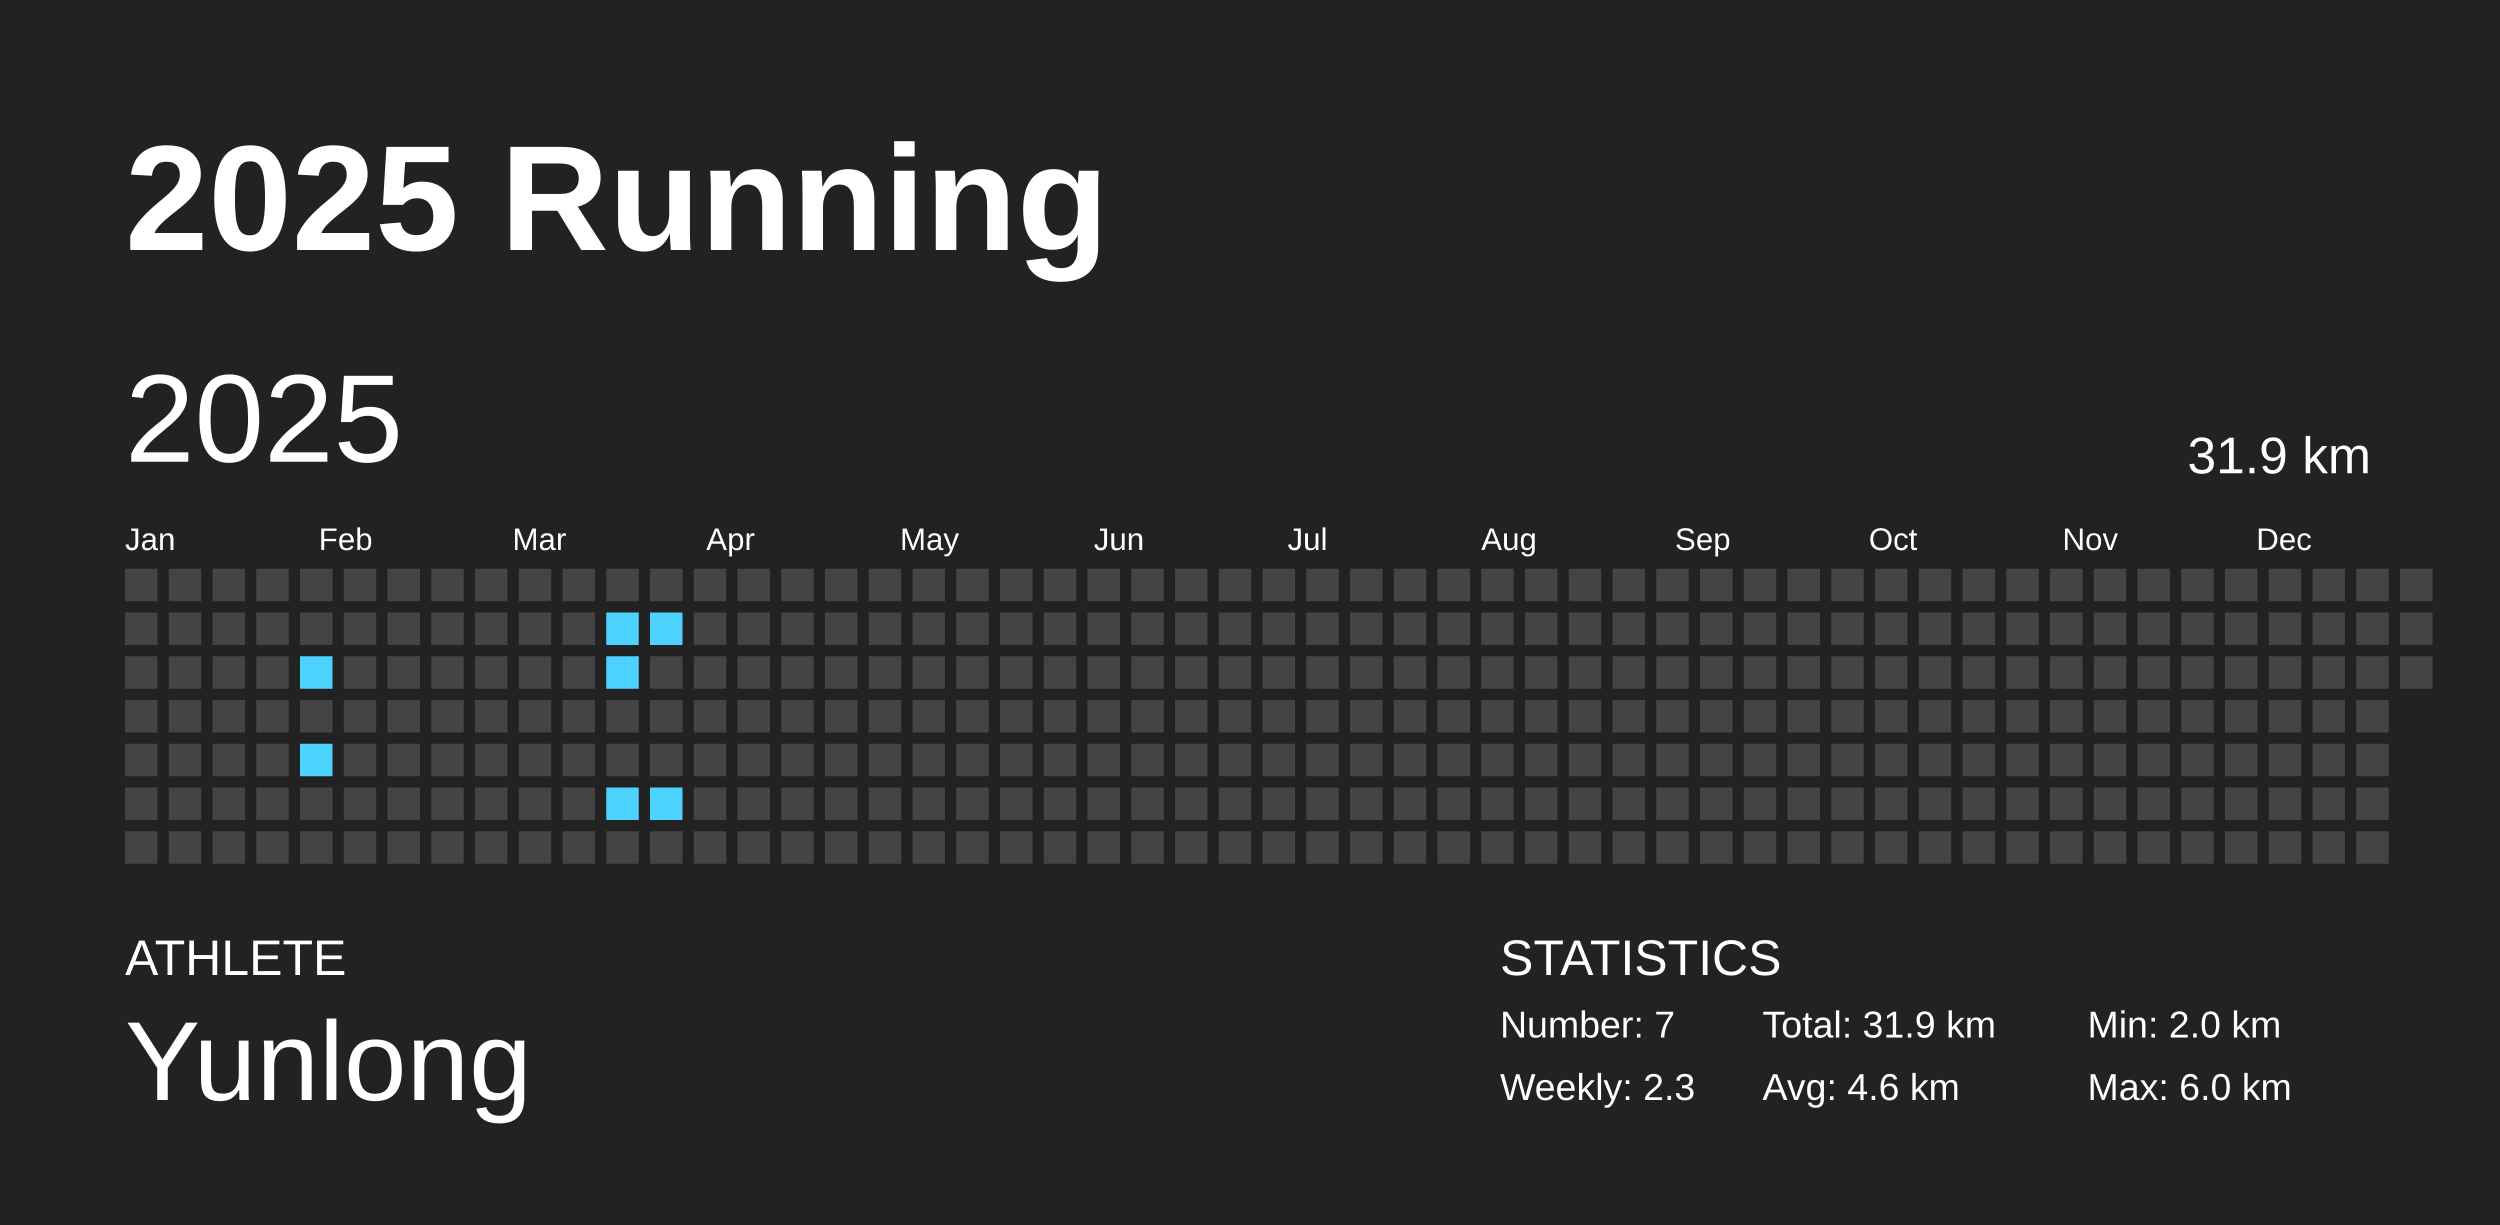
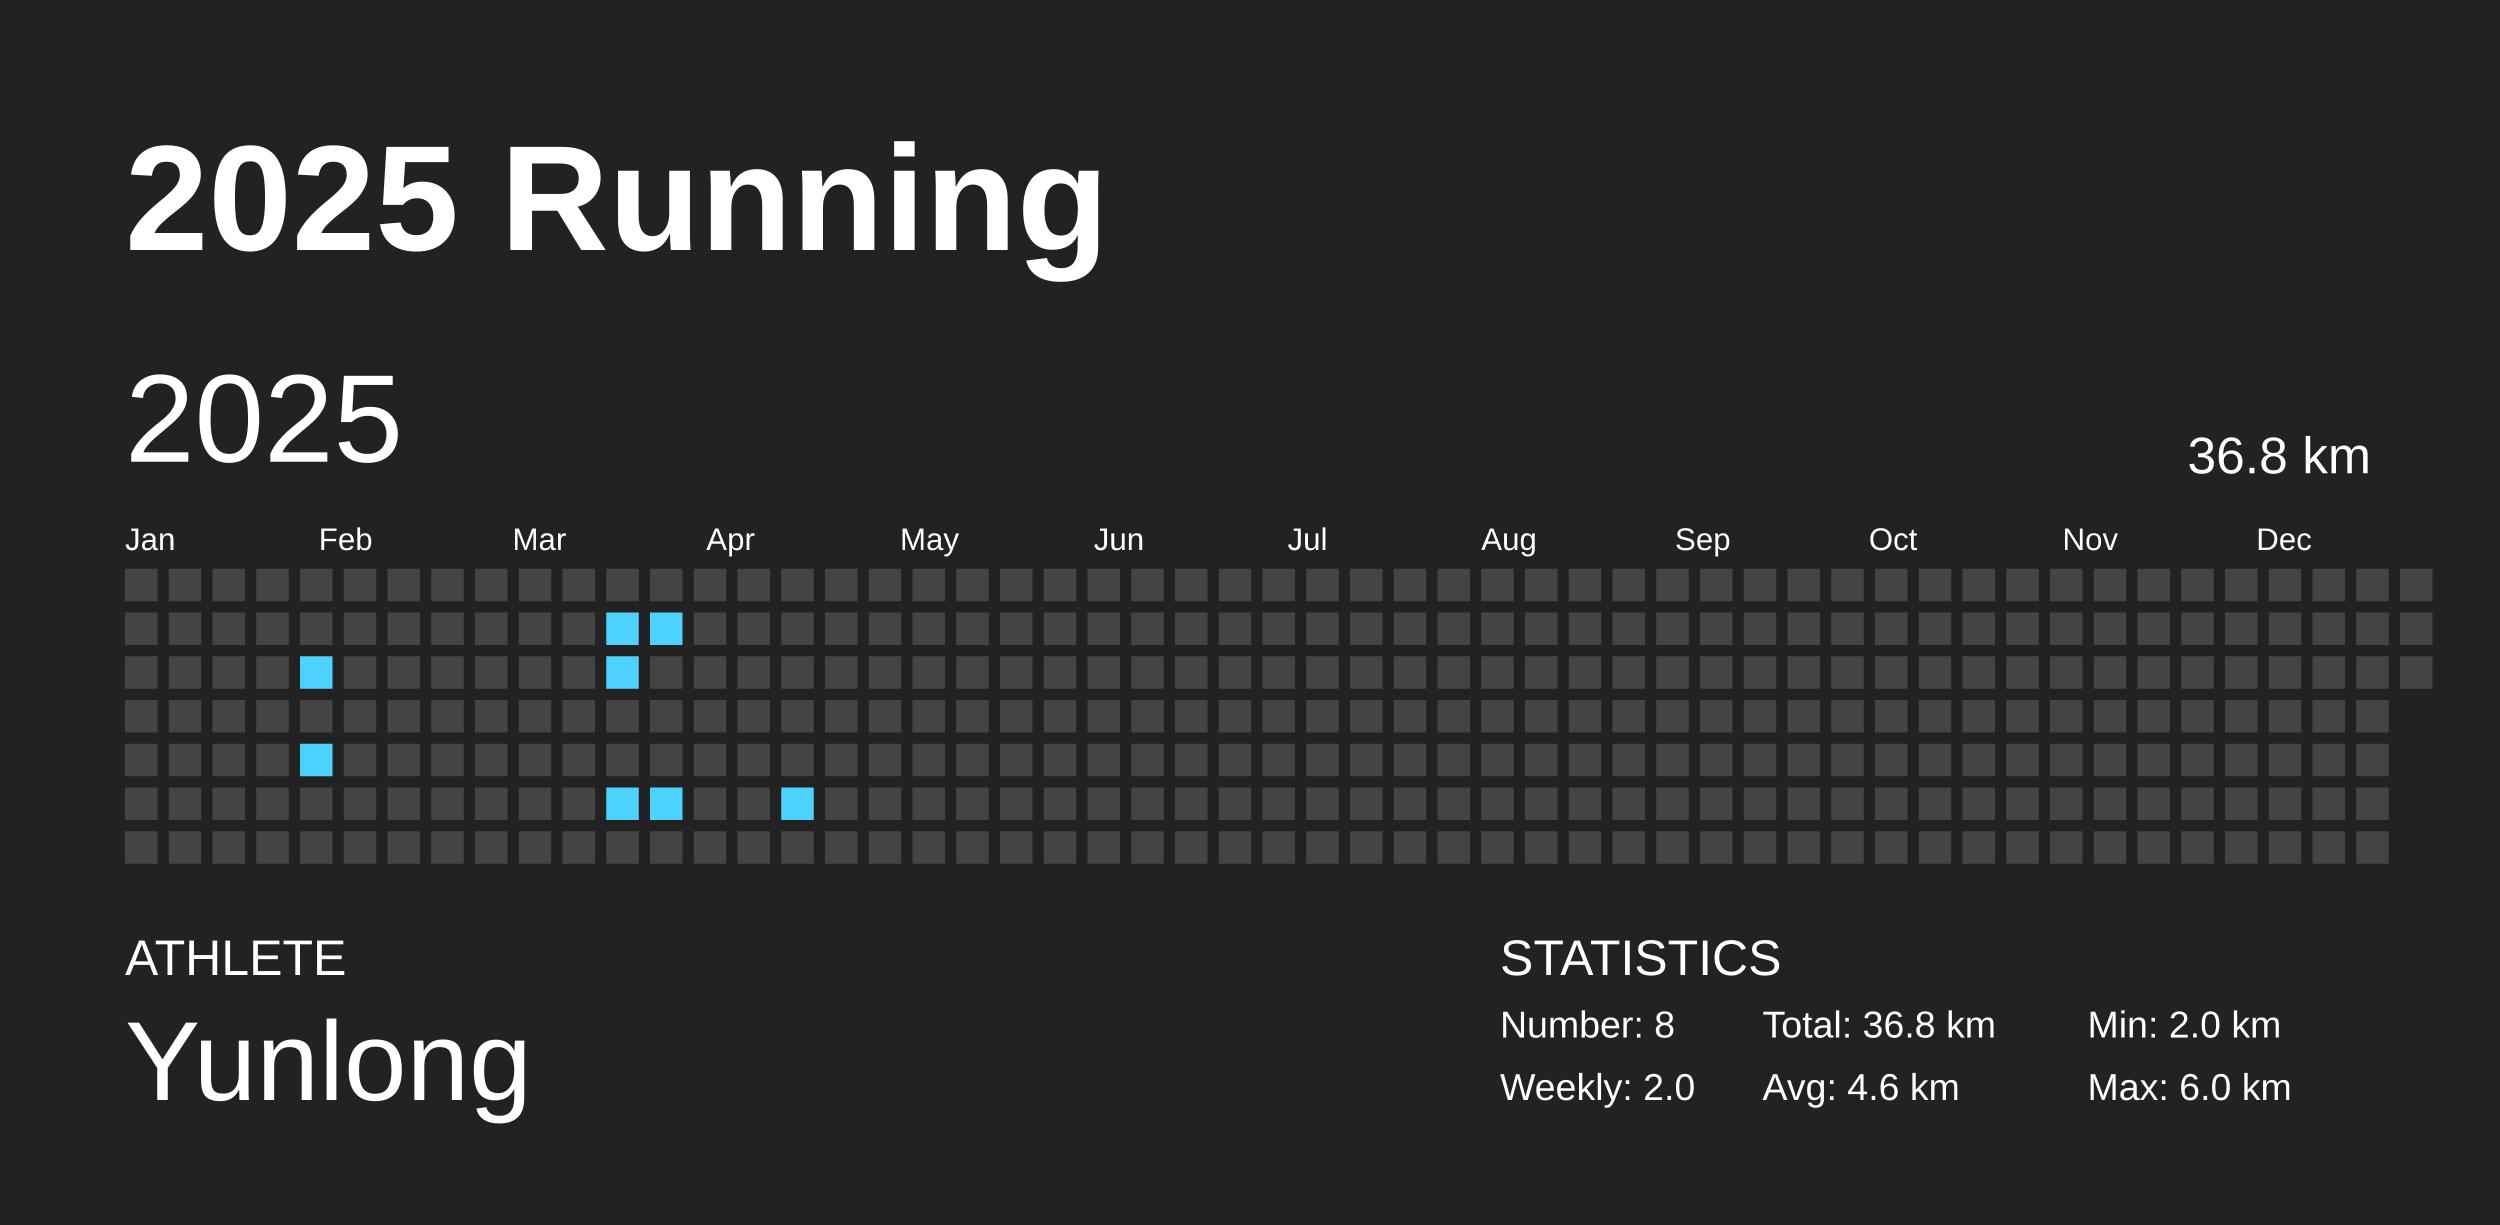
<svg xmlns="http://www.w3.org/2000/svg" baseProfile="full" height="98mm" version="1.1" viewBox="0,0,200,98" width="200mm">
  <defs />
  <rect fill="#222222" height="98" width="200" x="0" y="0" />
  <text fill="#FFFFFF" style="font-size:12px; font-family:Arial; font-weight:bold;" x="10" y="20">2025 Running</text>
  <text fill="#FFFFFF" style="font-size:4px; font-family:Arial" x="10" y="78">ATHLETE</text>
  <text fill="#FFFFFF" style="font-size:9px; font-family:Arial" x="10" y="88">Yunlong</text>
  <text fill="#FFFFFF" style="font-size:4px; font-family:Arial" x="120" y="78">STATISTICS</text>
-   <text fill="#FFFFFF" style="font-size:3px; font-family:Arial" x="120" y="83">Number: 7</text>
-   <text fill="#FFFFFF" style="font-size:3px; font-family:Arial" x="120" y="88">Weekly: 2.3</text>
-   <text fill="#FFFFFF" style="font-size:3px; font-family:Arial" x="141" y="83">Total: 31.9 km</text>
+   <text fill="#FFFFFF" style="font-size:3px; font-family:Arial" x="120" y="83">Number: 8</text>
+   <text fill="#FFFFFF" style="font-size:3px; font-family:Arial" x="120" y="88">Weekly: 2.0</text>
+   <text fill="#FFFFFF" style="font-size:3px; font-family:Arial" x="141" y="83">Total: 36.8 km</text>
  <text fill="#FFFFFF" style="font-size:3px; font-family:Arial" x="141" y="88">Avg: 4.6 km</text>
  <text fill="#FFFFFF" style="font-size:3px; font-family:Arial" x="167" y="83">Min: 2.0 km</text>
  <text fill="#FFFFFF" style="font-size:3px; font-family:Arial" x="167" y="88">Max: 6.0 km</text>
  <text dominant-baseline="hanging" fill="#FFFFFF" style="font-size:10.0px; font-family:Arial;" x="10" y="30">2025</text>
-   <text dominant-baseline="hanging" fill="#FFFFFF" style="font-size:4.125px; font-family:Arial;" x="175" y="35">31.9 km</text>
+   <text dominant-baseline="hanging" fill="#FFFFFF" style="font-size:4.125px; font-family:Arial;" x="175" y="35">36.8 km</text>
  <text fill="#FFFFFF" style="font-size:2.5px; font-family:Arial" x="10.0" y="44">Jan</text>
  <text fill="#FFFFFF" style="font-size:2.5px; font-family:Arial" x="25.5" y="44">Feb</text>
  <text fill="#FFFFFF" style="font-size:2.5px; font-family:Arial" x="41.0" y="44">Mar</text>
  <text fill="#FFFFFF" style="font-size:2.5px; font-family:Arial" x="56.5" y="44">Apr</text>
  <text fill="#FFFFFF" style="font-size:2.5px; font-family:Arial" x="72.0" y="44">May</text>
  <text fill="#FFFFFF" style="font-size:2.5px; font-family:Arial" x="87.5" y="44">Jun</text>
  <text fill="#FFFFFF" style="font-size:2.5px; font-family:Arial" x="103.0" y="44">Jul</text>
  <text fill="#FFFFFF" style="font-size:2.5px; font-family:Arial" x="118.5" y="44">Aug</text>
  <text fill="#FFFFFF" style="font-size:2.5px; font-family:Arial" x="134.0" y="44">Sep</text>
  <text fill="#FFFFFF" style="font-size:2.5px; font-family:Arial" x="149.5" y="44">Oct</text>
  <text fill="#FFFFFF" style="font-size:2.5px; font-family:Arial" x="165.0" y="44">Nov</text>
  <text fill="#FFFFFF" style="font-size:2.5px; font-family:Arial" x="180.5" y="44">Dec</text>
  <rect fill="#444444" height="2.6" width="2.6" x="10.0" y="45.5" />
  <rect fill="#444444" height="2.6" width="2.6" x="10.0" y="49.0" />
  <rect fill="#444444" height="2.6" width="2.6" x="10.0" y="52.5" />
  <rect fill="#444444" height="2.6" width="2.6" x="10.0" y="56.0" />
  <rect fill="#444444" height="2.6" width="2.6" x="10.0" y="59.5" />
  <rect fill="#444444" height="2.6" width="2.6" x="10.0" y="63.0" />
  <rect fill="#444444" height="2.6" width="2.6" x="10.0" y="66.5" />
  <rect fill="#444444" height="2.6" width="2.6" x="13.5" y="45.5" />
  <rect fill="#444444" height="2.6" width="2.6" x="13.5" y="49.0" />
  <rect fill="#444444" height="2.6" width="2.6" x="13.5" y="52.5" />
  <rect fill="#444444" height="2.6" width="2.6" x="13.5" y="56.0" />
  <rect fill="#444444" height="2.6" width="2.6" x="13.5" y="59.5" />
  <rect fill="#444444" height="2.6" width="2.6" x="13.5" y="63.0" />
  <rect fill="#444444" height="2.6" width="2.6" x="13.5" y="66.5" />
  <rect fill="#444444" height="2.6" width="2.6" x="17.0" y="45.5" />
  <rect fill="#444444" height="2.6" width="2.6" x="17.0" y="49.0" />
  <rect fill="#444444" height="2.6" width="2.6" x="17.0" y="52.5" />
  <rect fill="#444444" height="2.6" width="2.6" x="17.0" y="56.0" />
  <rect fill="#444444" height="2.6" width="2.6" x="17.0" y="59.5" />
  <rect fill="#444444" height="2.6" width="2.6" x="17.0" y="63.0" />
  <rect fill="#444444" height="2.6" width="2.6" x="17.0" y="66.5" />
  <rect fill="#444444" height="2.6" width="2.6" x="20.5" y="45.5" />
  <rect fill="#444444" height="2.6" width="2.6" x="20.5" y="49.0" />
  <rect fill="#444444" height="2.6" width="2.6" x="20.5" y="52.5" />
  <rect fill="#444444" height="2.6" width="2.6" x="20.5" y="56.0" />
  <rect fill="#444444" height="2.6" width="2.6" x="20.5" y="59.5" />
  <rect fill="#444444" height="2.6" width="2.6" x="20.5" y="63.0" />
  <rect fill="#444444" height="2.6" width="2.6" x="20.5" y="66.5" />
  <rect fill="#444444" height="2.6" width="2.6" x="24.0" y="45.5" />
  <rect fill="#444444" height="2.6" width="2.6" x="24.0" y="49.0" />
  <rect fill="#4dd2ff" height="2.6" width="2.6" x="24.0" y="52.5" />
  <rect fill="#444444" height="2.6" width="2.6" x="24.0" y="56.0" />
  <rect fill="#4dd2ff" height="2.6" width="2.6" x="24.0" y="59.5" />
  <rect fill="#444444" height="2.6" width="2.6" x="24.0" y="63.0" />
  <rect fill="#444444" height="2.6" width="2.6" x="24.0" y="66.5" />
  <rect fill="#444444" height="2.6" width="2.6" x="27.5" y="45.5" />
  <rect fill="#444444" height="2.6" width="2.6" x="27.5" y="49.0" />
  <rect fill="#444444" height="2.6" width="2.6" x="27.5" y="52.5" />
  <rect fill="#444444" height="2.6" width="2.6" x="27.5" y="56.0" />
  <rect fill="#444444" height="2.6" width="2.6" x="27.5" y="59.5" />
  <rect fill="#444444" height="2.6" width="2.6" x="27.5" y="63.0" />
  <rect fill="#444444" height="2.6" width="2.6" x="27.5" y="66.5" />
  <rect fill="#444444" height="2.6" width="2.6" x="31.0" y="45.5" />
  <rect fill="#444444" height="2.6" width="2.6" x="31.0" y="49.0" />
  <rect fill="#444444" height="2.6" width="2.6" x="31.0" y="52.5" />
  <rect fill="#444444" height="2.6" width="2.6" x="31.0" y="56.0" />
  <rect fill="#444444" height="2.6" width="2.6" x="31.0" y="59.5" />
  <rect fill="#444444" height="2.6" width="2.6" x="31.0" y="63.0" />
  <rect fill="#444444" height="2.6" width="2.6" x="31.0" y="66.5" />
  <rect fill="#444444" height="2.6" width="2.6" x="34.5" y="45.5" />
  <rect fill="#444444" height="2.6" width="2.6" x="34.5" y="49.0" />
  <rect fill="#444444" height="2.6" width="2.6" x="34.5" y="52.5" />
  <rect fill="#444444" height="2.6" width="2.6" x="34.5" y="56.0" />
  <rect fill="#444444" height="2.6" width="2.6" x="34.5" y="59.5" />
  <rect fill="#444444" height="2.6" width="2.6" x="34.5" y="63.0" />
  <rect fill="#444444" height="2.6" width="2.6" x="34.5" y="66.5" />
  <rect fill="#444444" height="2.6" width="2.6" x="38.0" y="45.5" />
  <rect fill="#444444" height="2.6" width="2.6" x="38.0" y="49.0" />
  <rect fill="#444444" height="2.6" width="2.6" x="38.0" y="52.5" />
  <rect fill="#444444" height="2.6" width="2.6" x="38.0" y="56.0" />
  <rect fill="#444444" height="2.6" width="2.6" x="38.0" y="59.5" />
  <rect fill="#444444" height="2.6" width="2.6" x="38.0" y="63.0" />
  <rect fill="#444444" height="2.6" width="2.6" x="38.0" y="66.5" />
  <rect fill="#444444" height="2.6" width="2.6" x="41.5" y="45.5" />
  <rect fill="#444444" height="2.6" width="2.6" x="41.5" y="49.0" />
  <rect fill="#444444" height="2.6" width="2.6" x="41.5" y="52.5" />
  <rect fill="#444444" height="2.6" width="2.6" x="41.5" y="56.0" />
  <rect fill="#444444" height="2.6" width="2.6" x="41.5" y="59.5" />
  <rect fill="#444444" height="2.6" width="2.6" x="41.5" y="63.0" />
  <rect fill="#444444" height="2.6" width="2.6" x="41.5" y="66.5" />
  <rect fill="#444444" height="2.6" width="2.6" x="45.0" y="45.5" />
  <rect fill="#444444" height="2.6" width="2.6" x="45.0" y="49.0" />
  <rect fill="#444444" height="2.6" width="2.6" x="45.0" y="52.5" />
  <rect fill="#444444" height="2.6" width="2.6" x="45.0" y="56.0" />
  <rect fill="#444444" height="2.6" width="2.6" x="45.0" y="59.5" />
  <rect fill="#444444" height="2.6" width="2.6" x="45.0" y="63.0" />
  <rect fill="#444444" height="2.6" width="2.6" x="45.0" y="66.5" />
  <rect fill="#444444" height="2.6" width="2.6" x="48.5" y="45.5" />
  <rect fill="#4dd2ff" height="2.6" width="2.6" x="48.5" y="49.0" />
  <rect fill="#4dd2ff" height="2.6" width="2.6" x="48.5" y="52.5" />
  <rect fill="#444444" height="2.6" width="2.6" x="48.5" y="56.0" />
  <rect fill="#444444" height="2.6" width="2.6" x="48.5" y="59.5" />
  <rect fill="#4dd2ff" height="2.6" width="2.6" x="48.5" y="63.0" />
  <rect fill="#444444" height="2.6" width="2.6" x="48.5" y="66.5" />
  <rect fill="#444444" height="2.6" width="2.6" x="52.0" y="45.5" />
  <rect fill="#4dd2ff" height="2.6" width="2.6" x="52.0" y="49.0" />
  <rect fill="#444444" height="2.6" width="2.6" x="52.0" y="52.5" />
  <rect fill="#444444" height="2.6" width="2.6" x="52.0" y="56.0" />
  <rect fill="#444444" height="2.6" width="2.6" x="52.0" y="59.5" />
  <rect fill="#4dd2ff" height="2.6" width="2.6" x="52.0" y="63.0" />
  <rect fill="#444444" height="2.6" width="2.6" x="52.0" y="66.5" />
  <rect fill="#444444" height="2.6" width="2.6" x="55.5" y="45.5" />
  <rect fill="#444444" height="2.6" width="2.6" x="55.5" y="49.0" />
  <rect fill="#444444" height="2.6" width="2.6" x="55.5" y="52.5" />
  <rect fill="#444444" height="2.6" width="2.6" x="55.5" y="56.0" />
  <rect fill="#444444" height="2.6" width="2.6" x="55.5" y="59.5" />
  <rect fill="#444444" height="2.6" width="2.6" x="55.5" y="63.0" />
  <rect fill="#444444" height="2.6" width="2.6" x="55.5" y="66.5" />
  <rect fill="#444444" height="2.6" width="2.6" x="59.0" y="45.5" />
  <rect fill="#444444" height="2.6" width="2.6" x="59.0" y="49.0" />
  <rect fill="#444444" height="2.6" width="2.6" x="59.0" y="52.5" />
  <rect fill="#444444" height="2.6" width="2.6" x="59.0" y="56.0" />
  <rect fill="#444444" height="2.6" width="2.6" x="59.0" y="59.5" />
  <rect fill="#444444" height="2.6" width="2.6" x="59.0" y="63.0" />
  <rect fill="#444444" height="2.6" width="2.6" x="59.0" y="66.5" />
  <rect fill="#444444" height="2.6" width="2.6" x="62.5" y="45.5" />
  <rect fill="#444444" height="2.6" width="2.6" x="62.5" y="49.0" />
  <rect fill="#444444" height="2.6" width="2.6" x="62.5" y="52.5" />
  <rect fill="#444444" height="2.6" width="2.6" x="62.5" y="56.0" />
  <rect fill="#444444" height="2.6" width="2.6" x="62.5" y="59.5" />
-   <rect fill="#444444" height="2.6" width="2.6" x="62.5" y="63.0" />
+   <rect fill="#4dd2ff" height="2.6" width="2.6" x="62.5" y="63.0" />
  <rect fill="#444444" height="2.6" width="2.6" x="62.5" y="66.5" />
  <rect fill="#444444" height="2.6" width="2.6" x="66.0" y="45.5" />
  <rect fill="#444444" height="2.6" width="2.6" x="66.0" y="49.0" />
  <rect fill="#444444" height="2.6" width="2.6" x="66.0" y="52.5" />
  <rect fill="#444444" height="2.6" width="2.6" x="66.0" y="56.0" />
  <rect fill="#444444" height="2.6" width="2.6" x="66.0" y="59.5" />
  <rect fill="#444444" height="2.6" width="2.6" x="66.0" y="63.0" />
  <rect fill="#444444" height="2.6" width="2.6" x="66.0" y="66.5" />
  <rect fill="#444444" height="2.6" width="2.6" x="69.5" y="45.5" />
  <rect fill="#444444" height="2.6" width="2.6" x="69.5" y="49.0" />
  <rect fill="#444444" height="2.6" width="2.6" x="69.5" y="52.5" />
  <rect fill="#444444" height="2.6" width="2.6" x="69.5" y="56.0" />
  <rect fill="#444444" height="2.6" width="2.6" x="69.5" y="59.5" />
  <rect fill="#444444" height="2.6" width="2.6" x="69.5" y="63.0" />
  <rect fill="#444444" height="2.6" width="2.6" x="69.5" y="66.5" />
  <rect fill="#444444" height="2.6" width="2.6" x="73.0" y="45.5" />
  <rect fill="#444444" height="2.6" width="2.6" x="73.0" y="49.0" />
  <rect fill="#444444" height="2.6" width="2.6" x="73.0" y="52.5" />
  <rect fill="#444444" height="2.6" width="2.6" x="73.0" y="56.0" />
  <rect fill="#444444" height="2.6" width="2.6" x="73.0" y="59.5" />
  <rect fill="#444444" height="2.6" width="2.6" x="73.0" y="63.0" />
  <rect fill="#444444" height="2.6" width="2.6" x="73.0" y="66.5" />
  <rect fill="#444444" height="2.6" width="2.6" x="76.5" y="45.5" />
  <rect fill="#444444" height="2.6" width="2.6" x="76.5" y="49.0" />
  <rect fill="#444444" height="2.6" width="2.6" x="76.5" y="52.5" />
  <rect fill="#444444" height="2.6" width="2.6" x="76.5" y="56.0" />
  <rect fill="#444444" height="2.6" width="2.6" x="76.5" y="59.5" />
  <rect fill="#444444" height="2.6" width="2.6" x="76.5" y="63.0" />
  <rect fill="#444444" height="2.6" width="2.6" x="76.5" y="66.5" />
  <rect fill="#444444" height="2.6" width="2.6" x="80.0" y="45.5" />
  <rect fill="#444444" height="2.6" width="2.6" x="80.0" y="49.0" />
  <rect fill="#444444" height="2.6" width="2.6" x="80.0" y="52.5" />
  <rect fill="#444444" height="2.6" width="2.6" x="80.0" y="56.0" />
  <rect fill="#444444" height="2.6" width="2.6" x="80.0" y="59.5" />
  <rect fill="#444444" height="2.6" width="2.6" x="80.0" y="63.0" />
  <rect fill="#444444" height="2.6" width="2.6" x="80.0" y="66.5" />
  <rect fill="#444444" height="2.6" width="2.6" x="83.5" y="45.5" />
  <rect fill="#444444" height="2.6" width="2.6" x="83.5" y="49.0" />
  <rect fill="#444444" height="2.6" width="2.6" x="83.5" y="52.5" />
  <rect fill="#444444" height="2.6" width="2.6" x="83.5" y="56.0" />
  <rect fill="#444444" height="2.6" width="2.6" x="83.5" y="59.5" />
  <rect fill="#444444" height="2.6" width="2.6" x="83.5" y="63.0" />
  <rect fill="#444444" height="2.6" width="2.6" x="83.5" y="66.5" />
  <rect fill="#444444" height="2.6" width="2.6" x="87.0" y="45.5" />
  <rect fill="#444444" height="2.6" width="2.6" x="87.0" y="49.0" />
  <rect fill="#444444" height="2.6" width="2.6" x="87.0" y="52.5" />
  <rect fill="#444444" height="2.6" width="2.6" x="87.0" y="56.0" />
  <rect fill="#444444" height="2.6" width="2.6" x="87.0" y="59.5" />
  <rect fill="#444444" height="2.6" width="2.6" x="87.0" y="63.0" />
  <rect fill="#444444" height="2.6" width="2.6" x="87.0" y="66.5" />
  <rect fill="#444444" height="2.6" width="2.6" x="90.5" y="45.5" />
  <rect fill="#444444" height="2.6" width="2.6" x="90.5" y="49.0" />
  <rect fill="#444444" height="2.6" width="2.6" x="90.5" y="52.5" />
  <rect fill="#444444" height="2.6" width="2.6" x="90.5" y="56.0" />
  <rect fill="#444444" height="2.6" width="2.6" x="90.5" y="59.5" />
  <rect fill="#444444" height="2.6" width="2.6" x="90.5" y="63.0" />
  <rect fill="#444444" height="2.6" width="2.6" x="90.5" y="66.5" />
  <rect fill="#444444" height="2.6" width="2.6" x="94.0" y="45.5" />
  <rect fill="#444444" height="2.6" width="2.6" x="94.0" y="49.0" />
  <rect fill="#444444" height="2.6" width="2.6" x="94.0" y="52.5" />
  <rect fill="#444444" height="2.6" width="2.6" x="94.0" y="56.0" />
  <rect fill="#444444" height="2.6" width="2.6" x="94.0" y="59.5" />
  <rect fill="#444444" height="2.6" width="2.6" x="94.0" y="63.0" />
  <rect fill="#444444" height="2.6" width="2.6" x="94.0" y="66.5" />
  <rect fill="#444444" height="2.6" width="2.6" x="97.5" y="45.5" />
  <rect fill="#444444" height="2.6" width="2.6" x="97.5" y="49.0" />
  <rect fill="#444444" height="2.6" width="2.6" x="97.5" y="52.5" />
  <rect fill="#444444" height="2.6" width="2.6" x="97.5" y="56.0" />
  <rect fill="#444444" height="2.6" width="2.6" x="97.5" y="59.5" />
  <rect fill="#444444" height="2.6" width="2.6" x="97.5" y="63.0" />
  <rect fill="#444444" height="2.6" width="2.6" x="97.5" y="66.5" />
  <rect fill="#444444" height="2.6" width="2.6" x="101.0" y="45.5" />
  <rect fill="#444444" height="2.6" width="2.6" x="101.0" y="49.0" />
  <rect fill="#444444" height="2.6" width="2.6" x="101.0" y="52.5" />
  <rect fill="#444444" height="2.6" width="2.6" x="101.0" y="56.0" />
  <rect fill="#444444" height="2.6" width="2.6" x="101.0" y="59.5" />
  <rect fill="#444444" height="2.6" width="2.6" x="101.0" y="63.0" />
  <rect fill="#444444" height="2.6" width="2.6" x="101.0" y="66.5" />
  <rect fill="#444444" height="2.6" width="2.6" x="104.5" y="45.5" />
  <rect fill="#444444" height="2.6" width="2.6" x="104.5" y="49.0" />
  <rect fill="#444444" height="2.6" width="2.6" x="104.5" y="52.5" />
  <rect fill="#444444" height="2.6" width="2.6" x="104.5" y="56.0" />
  <rect fill="#444444" height="2.6" width="2.6" x="104.5" y="59.5" />
  <rect fill="#444444" height="2.6" width="2.6" x="104.5" y="63.0" />
  <rect fill="#444444" height="2.6" width="2.6" x="104.5" y="66.5" />
  <rect fill="#444444" height="2.6" width="2.6" x="108.0" y="45.5" />
  <rect fill="#444444" height="2.6" width="2.6" x="108.0" y="49.0" />
  <rect fill="#444444" height="2.6" width="2.6" x="108.0" y="52.5" />
  <rect fill="#444444" height="2.6" width="2.6" x="108.0" y="56.0" />
  <rect fill="#444444" height="2.6" width="2.6" x="108.0" y="59.5" />
  <rect fill="#444444" height="2.6" width="2.6" x="108.0" y="63.0" />
  <rect fill="#444444" height="2.6" width="2.6" x="108.0" y="66.5" />
  <rect fill="#444444" height="2.6" width="2.6" x="111.5" y="45.5" />
  <rect fill="#444444" height="2.6" width="2.6" x="111.5" y="49.0" />
  <rect fill="#444444" height="2.6" width="2.6" x="111.5" y="52.5" />
  <rect fill="#444444" height="2.6" width="2.6" x="111.5" y="56.0" />
  <rect fill="#444444" height="2.6" width="2.6" x="111.5" y="59.5" />
  <rect fill="#444444" height="2.6" width="2.6" x="111.5" y="63.0" />
  <rect fill="#444444" height="2.6" width="2.6" x="111.5" y="66.5" />
  <rect fill="#444444" height="2.6" width="2.6" x="115.0" y="45.5" />
  <rect fill="#444444" height="2.6" width="2.6" x="115.0" y="49.0" />
  <rect fill="#444444" height="2.6" width="2.6" x="115.0" y="52.5" />
  <rect fill="#444444" height="2.6" width="2.6" x="115.0" y="56.0" />
  <rect fill="#444444" height="2.6" width="2.6" x="115.0" y="59.5" />
  <rect fill="#444444" height="2.6" width="2.6" x="115.0" y="63.0" />
  <rect fill="#444444" height="2.6" width="2.6" x="115.0" y="66.5" />
  <rect fill="#444444" height="2.6" width="2.6" x="118.5" y="45.5" />
  <rect fill="#444444" height="2.6" width="2.6" x="118.5" y="49.0" />
  <rect fill="#444444" height="2.6" width="2.6" x="118.5" y="52.5" />
  <rect fill="#444444" height="2.6" width="2.6" x="118.5" y="56.0" />
  <rect fill="#444444" height="2.6" width="2.6" x="118.5" y="59.5" />
  <rect fill="#444444" height="2.6" width="2.6" x="118.5" y="63.0" />
  <rect fill="#444444" height="2.6" width="2.6" x="118.5" y="66.5" />
  <rect fill="#444444" height="2.6" width="2.6" x="122.0" y="45.5" />
  <rect fill="#444444" height="2.6" width="2.6" x="122.0" y="49.0" />
  <rect fill="#444444" height="2.6" width="2.6" x="122.0" y="52.5" />
  <rect fill="#444444" height="2.6" width="2.6" x="122.0" y="56.0" />
  <rect fill="#444444" height="2.6" width="2.6" x="122.0" y="59.5" />
  <rect fill="#444444" height="2.6" width="2.6" x="122.0" y="63.0" />
  <rect fill="#444444" height="2.6" width="2.6" x="122.0" y="66.5" />
  <rect fill="#444444" height="2.6" width="2.6" x="125.5" y="45.5" />
  <rect fill="#444444" height="2.6" width="2.6" x="125.5" y="49.0" />
  <rect fill="#444444" height="2.6" width="2.6" x="125.5" y="52.5" />
  <rect fill="#444444" height="2.6" width="2.6" x="125.5" y="56.0" />
  <rect fill="#444444" height="2.6" width="2.6" x="125.5" y="59.5" />
  <rect fill="#444444" height="2.6" width="2.6" x="125.5" y="63.0" />
  <rect fill="#444444" height="2.6" width="2.6" x="125.5" y="66.5" />
  <rect fill="#444444" height="2.6" width="2.6" x="129.0" y="45.5" />
  <rect fill="#444444" height="2.6" width="2.6" x="129.0" y="49.0" />
  <rect fill="#444444" height="2.6" width="2.6" x="129.0" y="52.5" />
  <rect fill="#444444" height="2.6" width="2.6" x="129.0" y="56.0" />
  <rect fill="#444444" height="2.6" width="2.6" x="129.0" y="59.5" />
  <rect fill="#444444" height="2.6" width="2.6" x="129.0" y="63.0" />
  <rect fill="#444444" height="2.6" width="2.6" x="129.0" y="66.5" />
  <rect fill="#444444" height="2.6" width="2.6" x="132.5" y="45.5" />
  <rect fill="#444444" height="2.6" width="2.6" x="132.5" y="49.0" />
  <rect fill="#444444" height="2.6" width="2.6" x="132.5" y="52.5" />
  <rect fill="#444444" height="2.6" width="2.6" x="132.5" y="56.0" />
  <rect fill="#444444" height="2.6" width="2.6" x="132.5" y="59.5" />
  <rect fill="#444444" height="2.6" width="2.6" x="132.5" y="63.0" />
  <rect fill="#444444" height="2.6" width="2.6" x="132.5" y="66.5" />
  <rect fill="#444444" height="2.6" width="2.6" x="136.0" y="45.5" />
  <rect fill="#444444" height="2.6" width="2.6" x="136.0" y="49.0" />
  <rect fill="#444444" height="2.6" width="2.6" x="136.0" y="52.5" />
  <rect fill="#444444" height="2.6" width="2.6" x="136.0" y="56.0" />
  <rect fill="#444444" height="2.6" width="2.6" x="136.0" y="59.5" />
  <rect fill="#444444" height="2.6" width="2.6" x="136.0" y="63.0" />
  <rect fill="#444444" height="2.6" width="2.6" x="136.0" y="66.5" />
  <rect fill="#444444" height="2.6" width="2.6" x="139.5" y="45.5" />
  <rect fill="#444444" height="2.6" width="2.6" x="139.5" y="49.0" />
  <rect fill="#444444" height="2.6" width="2.6" x="139.5" y="52.5" />
  <rect fill="#444444" height="2.6" width="2.6" x="139.5" y="56.0" />
  <rect fill="#444444" height="2.6" width="2.6" x="139.5" y="59.5" />
  <rect fill="#444444" height="2.6" width="2.6" x="139.5" y="63.0" />
  <rect fill="#444444" height="2.6" width="2.6" x="139.5" y="66.5" />
  <rect fill="#444444" height="2.6" width="2.6" x="143.0" y="45.5" />
  <rect fill="#444444" height="2.6" width="2.6" x="143.0" y="49.0" />
  <rect fill="#444444" height="2.6" width="2.6" x="143.0" y="52.5" />
  <rect fill="#444444" height="2.6" width="2.6" x="143.0" y="56.0" />
  <rect fill="#444444" height="2.6" width="2.6" x="143.0" y="59.5" />
  <rect fill="#444444" height="2.6" width="2.6" x="143.0" y="63.0" />
  <rect fill="#444444" height="2.6" width="2.6" x="143.0" y="66.5" />
  <rect fill="#444444" height="2.6" width="2.6" x="146.5" y="45.5" />
  <rect fill="#444444" height="2.6" width="2.6" x="146.5" y="49.0" />
  <rect fill="#444444" height="2.6" width="2.6" x="146.5" y="52.5" />
  <rect fill="#444444" height="2.6" width="2.6" x="146.5" y="56.0" />
  <rect fill="#444444" height="2.6" width="2.6" x="146.5" y="59.5" />
  <rect fill="#444444" height="2.6" width="2.6" x="146.5" y="63.0" />
  <rect fill="#444444" height="2.6" width="2.6" x="146.5" y="66.5" />
  <rect fill="#444444" height="2.6" width="2.6" x="150.0" y="45.5" />
  <rect fill="#444444" height="2.6" width="2.6" x="150.0" y="49.0" />
  <rect fill="#444444" height="2.6" width="2.6" x="150.0" y="52.5" />
  <rect fill="#444444" height="2.6" width="2.6" x="150.0" y="56.0" />
  <rect fill="#444444" height="2.6" width="2.6" x="150.0" y="59.5" />
  <rect fill="#444444" height="2.6" width="2.6" x="150.0" y="63.0" />
  <rect fill="#444444" height="2.6" width="2.6" x="150.0" y="66.5" />
  <rect fill="#444444" height="2.6" width="2.6" x="153.5" y="45.5" />
  <rect fill="#444444" height="2.6" width="2.6" x="153.5" y="49.0" />
  <rect fill="#444444" height="2.6" width="2.6" x="153.5" y="52.5" />
  <rect fill="#444444" height="2.6" width="2.6" x="153.5" y="56.0" />
  <rect fill="#444444" height="2.6" width="2.6" x="153.5" y="59.5" />
  <rect fill="#444444" height="2.6" width="2.6" x="153.5" y="63.0" />
  <rect fill="#444444" height="2.6" width="2.6" x="153.5" y="66.5" />
  <rect fill="#444444" height="2.6" width="2.6" x="157.0" y="45.5" />
  <rect fill="#444444" height="2.6" width="2.6" x="157.0" y="49.0" />
  <rect fill="#444444" height="2.6" width="2.6" x="157.0" y="52.5" />
  <rect fill="#444444" height="2.6" width="2.6" x="157.0" y="56.0" />
  <rect fill="#444444" height="2.6" width="2.6" x="157.0" y="59.5" />
  <rect fill="#444444" height="2.6" width="2.6" x="157.0" y="63.0" />
  <rect fill="#444444" height="2.6" width="2.6" x="157.0" y="66.5" />
  <rect fill="#444444" height="2.6" width="2.6" x="160.5" y="45.5" />
  <rect fill="#444444" height="2.6" width="2.6" x="160.5" y="49.0" />
  <rect fill="#444444" height="2.6" width="2.6" x="160.5" y="52.5" />
  <rect fill="#444444" height="2.6" width="2.6" x="160.5" y="56.0" />
  <rect fill="#444444" height="2.6" width="2.6" x="160.5" y="59.5" />
  <rect fill="#444444" height="2.6" width="2.6" x="160.5" y="63.0" />
  <rect fill="#444444" height="2.6" width="2.6" x="160.5" y="66.5" />
  <rect fill="#444444" height="2.6" width="2.6" x="164.0" y="45.5" />
  <rect fill="#444444" height="2.6" width="2.6" x="164.0" y="49.0" />
  <rect fill="#444444" height="2.6" width="2.6" x="164.0" y="52.5" />
  <rect fill="#444444" height="2.6" width="2.6" x="164.0" y="56.0" />
  <rect fill="#444444" height="2.6" width="2.6" x="164.0" y="59.5" />
  <rect fill="#444444" height="2.6" width="2.6" x="164.0" y="63.0" />
  <rect fill="#444444" height="2.6" width="2.6" x="164.0" y="66.5" />
  <rect fill="#444444" height="2.6" width="2.6" x="167.5" y="45.5" />
  <rect fill="#444444" height="2.6" width="2.6" x="167.5" y="49.0" />
  <rect fill="#444444" height="2.6" width="2.6" x="167.5" y="52.5" />
  <rect fill="#444444" height="2.6" width="2.6" x="167.5" y="56.0" />
  <rect fill="#444444" height="2.6" width="2.6" x="167.5" y="59.5" />
  <rect fill="#444444" height="2.6" width="2.6" x="167.5" y="63.0" />
  <rect fill="#444444" height="2.6" width="2.6" x="167.5" y="66.5" />
  <rect fill="#444444" height="2.6" width="2.6" x="171.0" y="45.5" />
  <rect fill="#444444" height="2.6" width="2.6" x="171.0" y="49.0" />
  <rect fill="#444444" height="2.6" width="2.6" x="171.0" y="52.5" />
  <rect fill="#444444" height="2.6" width="2.6" x="171.0" y="56.0" />
  <rect fill="#444444" height="2.6" width="2.6" x="171.0" y="59.5" />
  <rect fill="#444444" height="2.6" width="2.6" x="171.0" y="63.0" />
  <rect fill="#444444" height="2.6" width="2.6" x="171.0" y="66.5" />
  <rect fill="#444444" height="2.6" width="2.6" x="174.5" y="45.5" />
  <rect fill="#444444" height="2.6" width="2.6" x="174.5" y="49.0" />
  <rect fill="#444444" height="2.6" width="2.6" x="174.5" y="52.5" />
  <rect fill="#444444" height="2.6" width="2.6" x="174.5" y="56.0" />
  <rect fill="#444444" height="2.6" width="2.6" x="174.5" y="59.5" />
  <rect fill="#444444" height="2.6" width="2.6" x="174.5" y="63.0" />
  <rect fill="#444444" height="2.6" width="2.6" x="174.5" y="66.5" />
  <rect fill="#444444" height="2.6" width="2.6" x="178.0" y="45.5" />
  <rect fill="#444444" height="2.6" width="2.6" x="178.0" y="49.0" />
  <rect fill="#444444" height="2.6" width="2.6" x="178.0" y="52.5" />
  <rect fill="#444444" height="2.6" width="2.6" x="178.0" y="56.0" />
  <rect fill="#444444" height="2.6" width="2.6" x="178.0" y="59.5" />
  <rect fill="#444444" height="2.6" width="2.6" x="178.0" y="63.0" />
  <rect fill="#444444" height="2.6" width="2.6" x="178.0" y="66.5" />
  <rect fill="#444444" height="2.6" width="2.6" x="181.5" y="45.5" />
  <rect fill="#444444" height="2.6" width="2.6" x="181.5" y="49.0" />
  <rect fill="#444444" height="2.6" width="2.6" x="181.5" y="52.5" />
  <rect fill="#444444" height="2.6" width="2.6" x="181.5" y="56.0" />
  <rect fill="#444444" height="2.6" width="2.6" x="181.5" y="59.5" />
  <rect fill="#444444" height="2.6" width="2.6" x="181.5" y="63.0" />
  <rect fill="#444444" height="2.6" width="2.6" x="181.5" y="66.5" />
  <rect fill="#444444" height="2.6" width="2.6" x="185.0" y="45.5" />
  <rect fill="#444444" height="2.6" width="2.6" x="185.0" y="49.0" />
  <rect fill="#444444" height="2.6" width="2.6" x="185.0" y="52.5" />
  <rect fill="#444444" height="2.6" width="2.6" x="185.0" y="56.0" />
  <rect fill="#444444" height="2.6" width="2.6" x="185.0" y="59.5" />
  <rect fill="#444444" height="2.6" width="2.6" x="185.0" y="63.0" />
  <rect fill="#444444" height="2.6" width="2.6" x="185.0" y="66.5" />
  <rect fill="#444444" height="2.6" width="2.6" x="188.5" y="45.5" />
  <rect fill="#444444" height="2.6" width="2.6" x="188.5" y="49.0" />
  <rect fill="#444444" height="2.6" width="2.6" x="188.5" y="52.5" />
  <rect fill="#444444" height="2.6" width="2.6" x="188.5" y="56.0" />
  <rect fill="#444444" height="2.6" width="2.6" x="188.5" y="59.5" />
  <rect fill="#444444" height="2.6" width="2.6" x="188.5" y="63.0" />
  <rect fill="#444444" height="2.6" width="2.6" x="188.5" y="66.5" />
  <rect fill="#444444" height="2.6" width="2.6" x="192.0" y="45.5" />
  <rect fill="#444444" height="2.6" width="2.6" x="192.0" y="49.0" />
  <rect fill="#444444" height="2.6" width="2.6" x="192.0" y="52.5" />
</svg>
